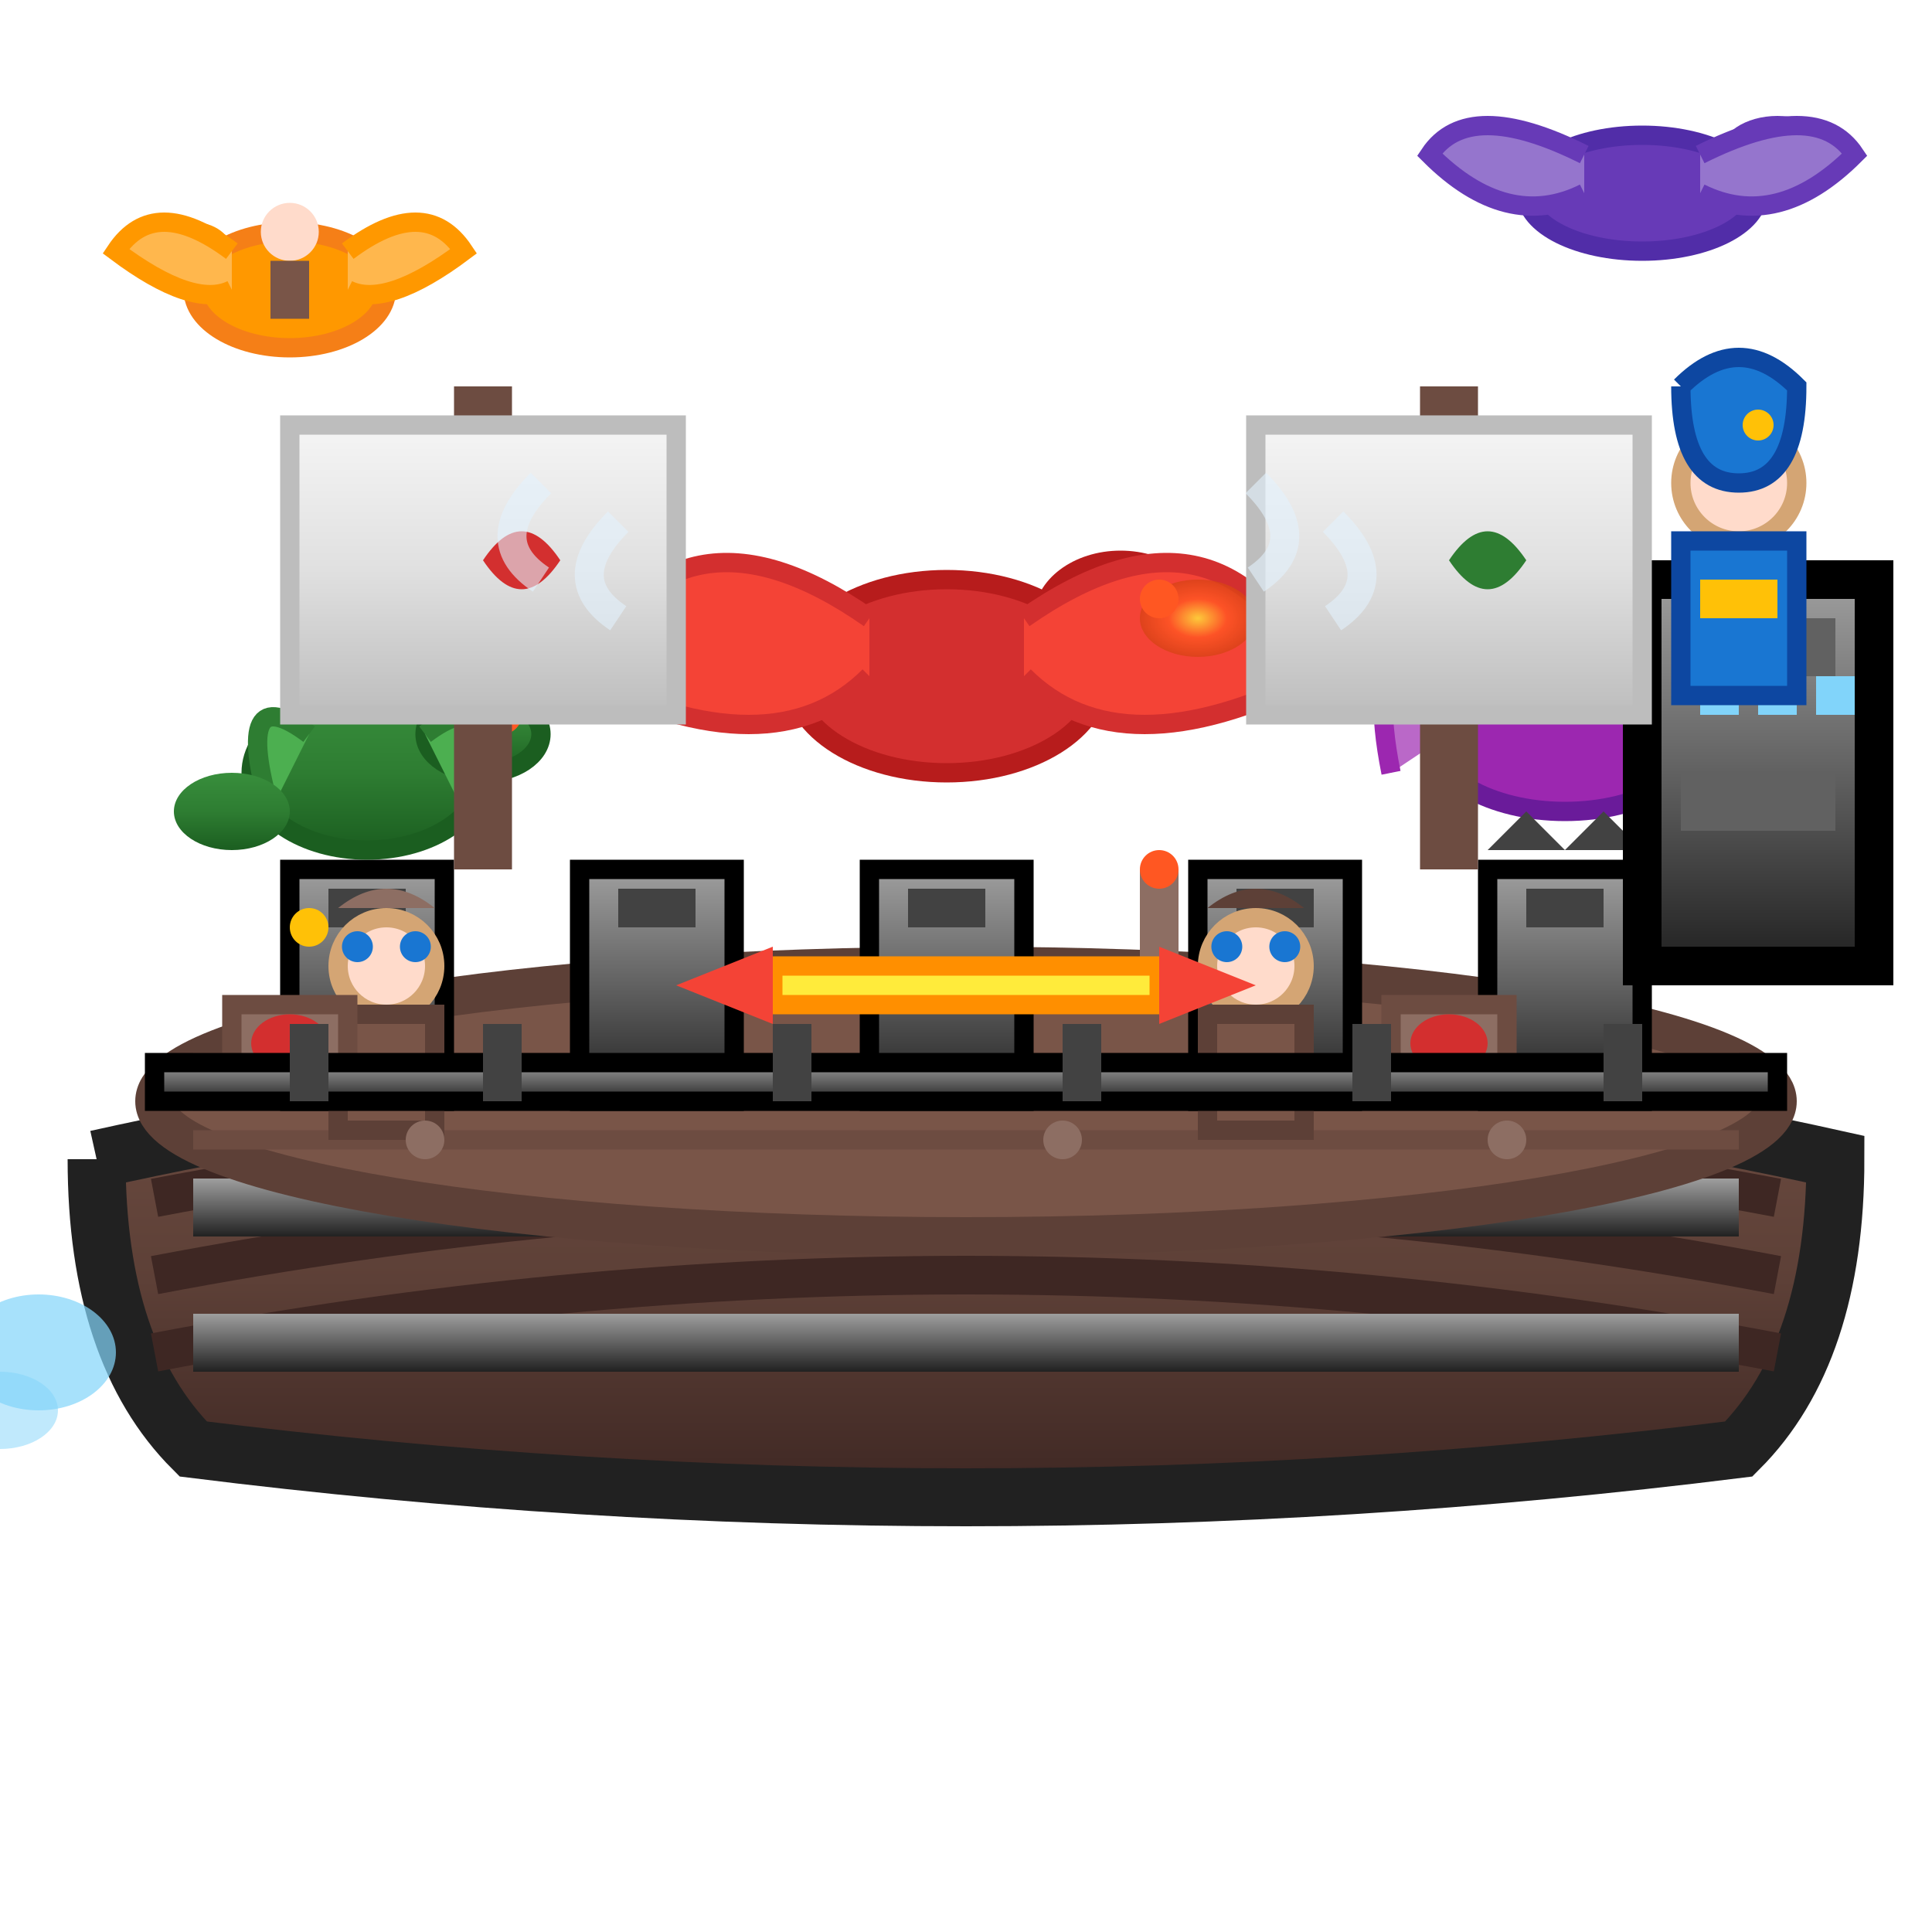
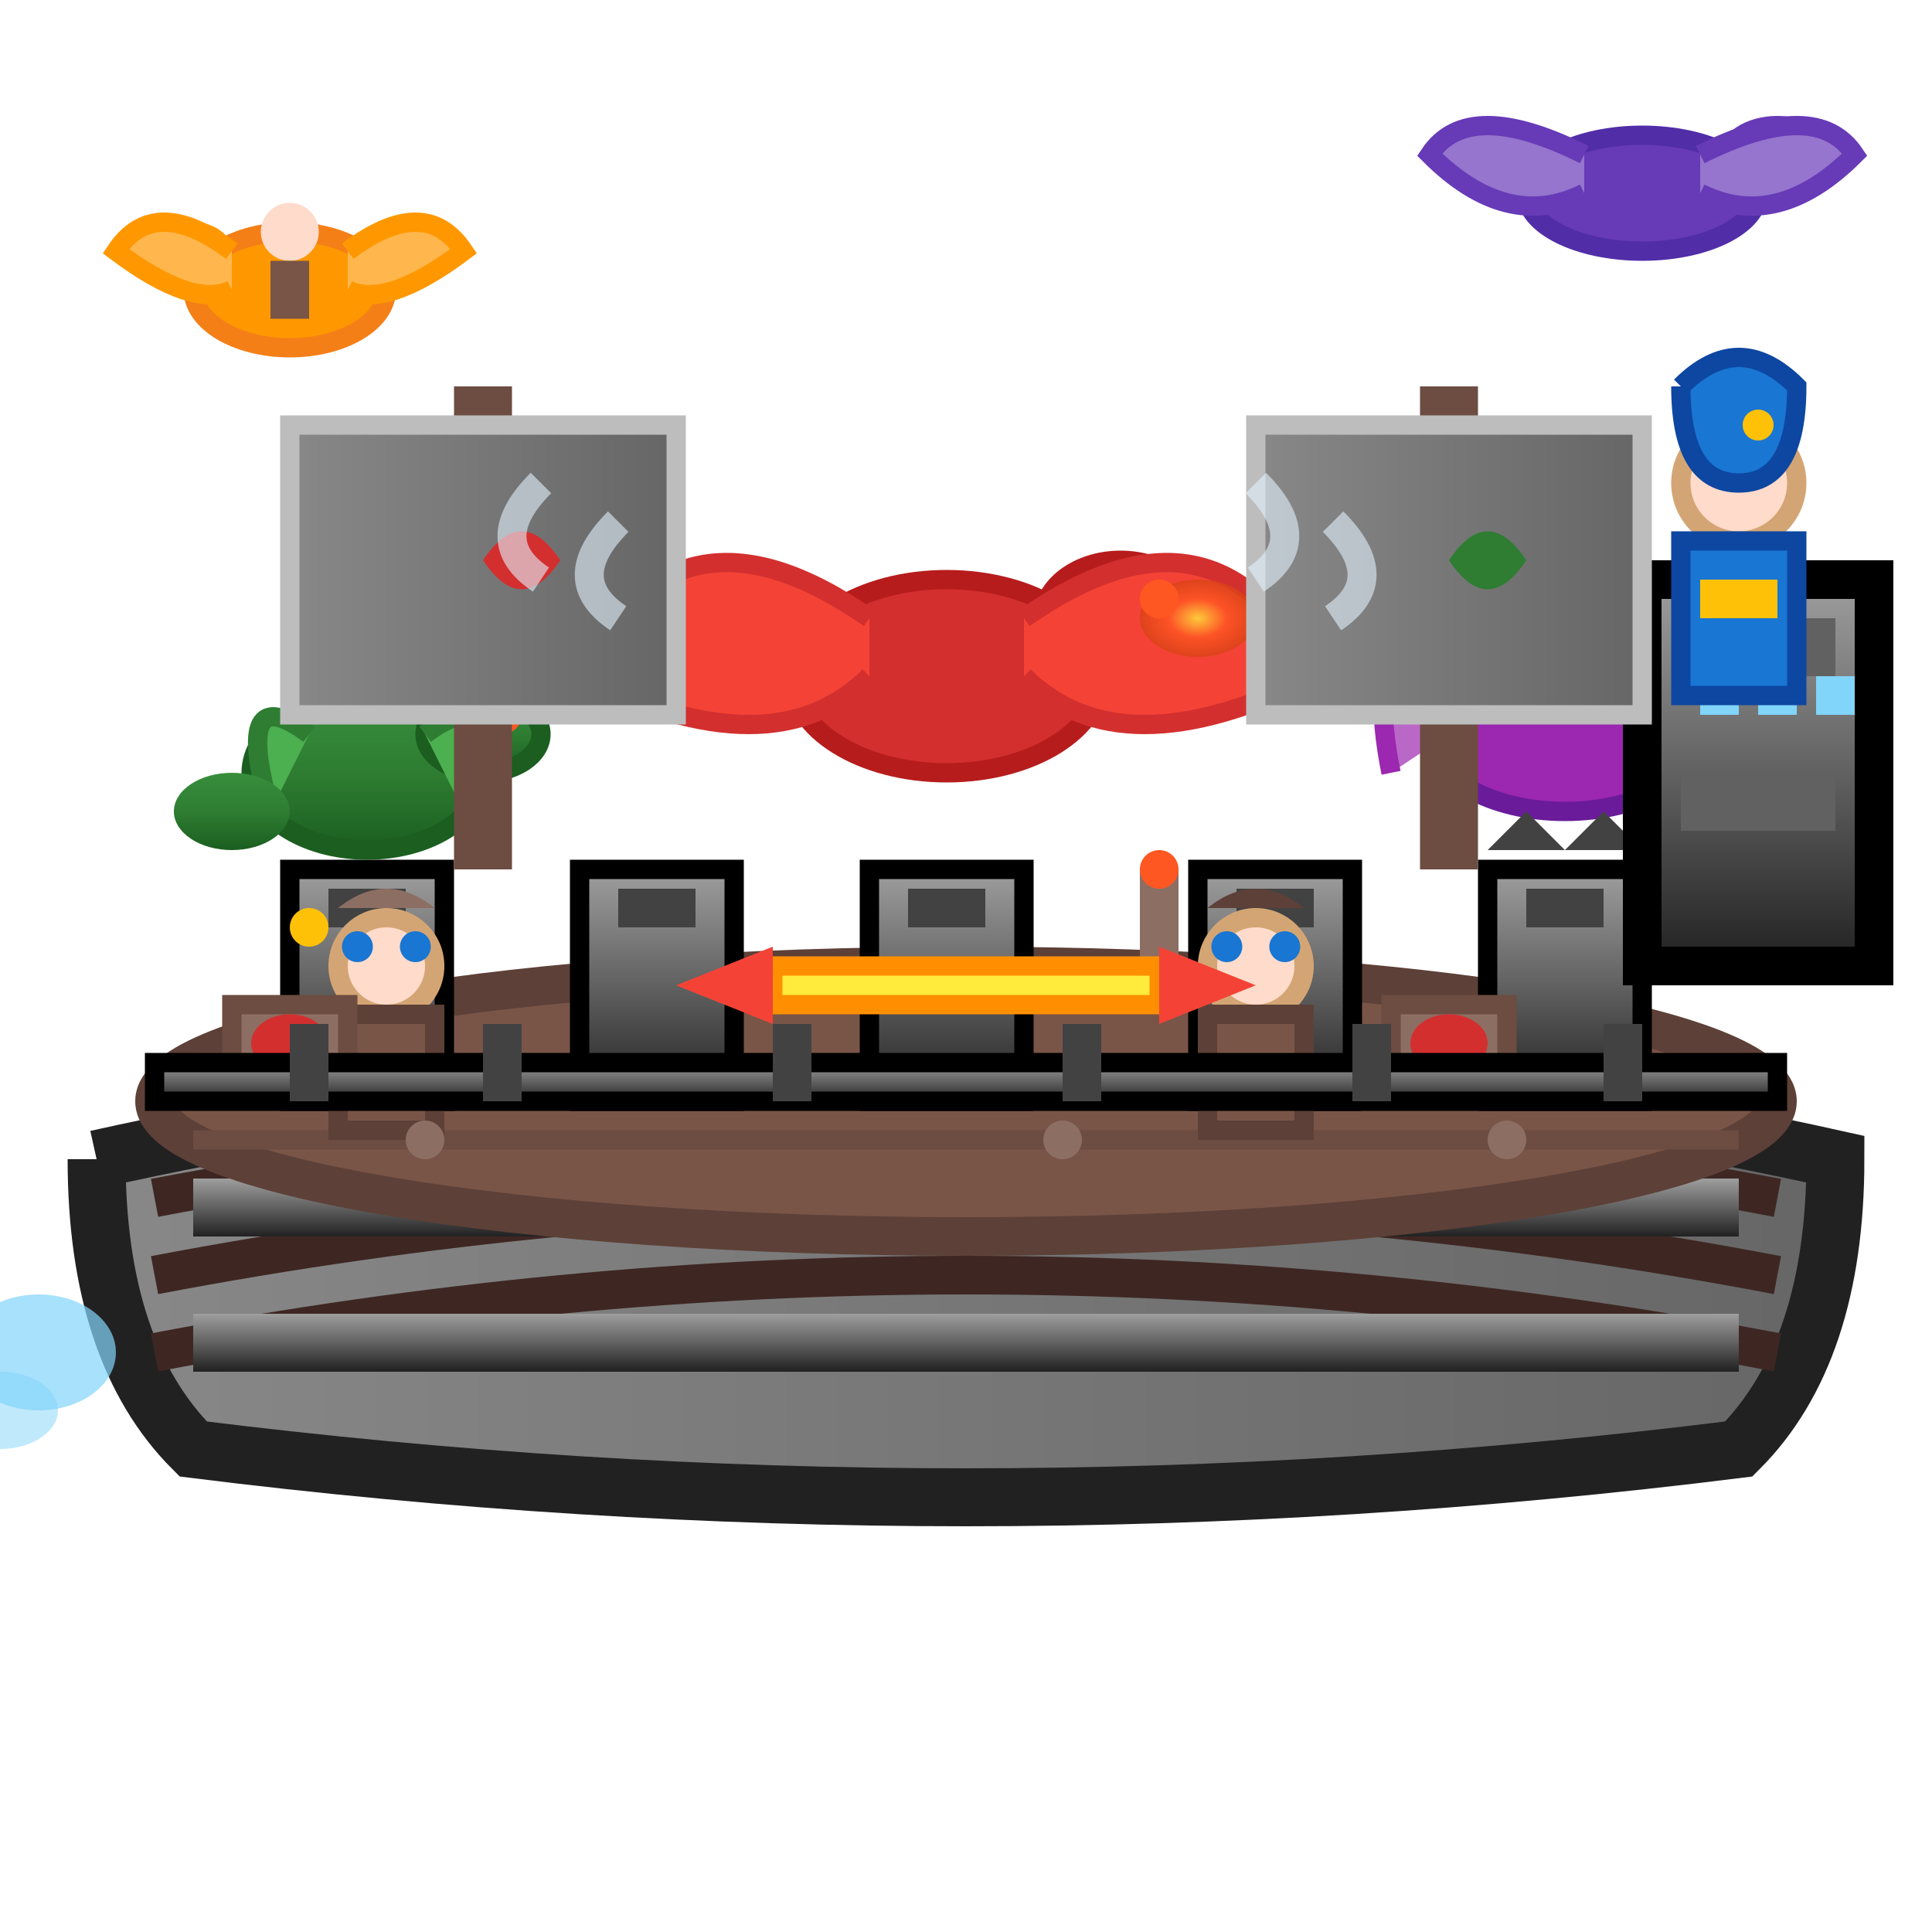
<svg xmlns="http://www.w3.org/2000/svg" viewBox="0 0 100 100">
  <defs>
+     <linearGradient id="playerColor">
+       <stop offset="0%" stop-color="#888888" />
+       <stop offset="100%" stop-color="#666666" />
+     </linearGradient>
    <linearGradient id="hullGrad" x1="0%" y1="0%" x2="0%" y2="100%">
      <stop offset="0%" stop-color="#6d4c41" />
      <stop offset="50%" stop-color="#5d4037" />
      <stop offset="100%" stop-color="#3e2723" />
    </linearGradient>
    <linearGradient id="metalGrad" x1="0%" y1="0%" x2="0%" y2="100%">
      <stop offset="0%" stop-color="#9e9e9e" />
      <stop offset="50%" stop-color="#616161" />
      <stop offset="100%" stop-color="#212121" />
    </linearGradient>
    <linearGradient id="dragonGrad" x1="0%" y1="0%" x2="0%" y2="100%">
      <stop offset="0%" stop-color="#388e3c" />
      <stop offset="50%" stop-color="#2e7d32" />
      <stop offset="100%" stop-color="#1b5e20" />
    </linearGradient>
    <radialGradient id="fireGrad" cx="50%" cy="50%">
      <stop offset="0%" stop-color="#ffeb3b" />
      <stop offset="50%" stop-color="#ff5722" />
      <stop offset="100%" stop-color="#d84315" />
    </radialGradient>
    <linearGradient id="sailGrad" x1="0%" y1="0%" x2="0%" y2="100%">
      <stop offset="0%" stop-color="#f5f5f5" />
      <stop offset="50%" stop-color="#e0e0e0" />
      <stop offset="100%" stop-color="#bdbdbd" />
    </linearGradient>
  </defs>
-   <path d="M5 60 Q50 50 95 60 Q95 70 90 75 Q50 80 10 75 Q5 70 5 60" fill="url(#hullGrad)" stroke="#212121" stroke-width="3" />
+   <path d="M5 60 Q50 50 95 60 Q95 70 90 75 Q50 80 10 75 Q5 70 5 60" fill="url(#playerColor)" stroke="#212121" stroke-width="3" />
  <path d="M8 62 Q50 54 92 62" stroke="#3e2723" stroke-width="2" fill="none" />
  <path d="M8 66 Q50 58 92 66" stroke="#3e2723" stroke-width="2" fill="none" />
  <path d="M8 70 Q50 62 92 70" stroke="#3e2723" stroke-width="2" fill="none" />
  <rect x="10" y="61" width="80" height="3" fill="url(#metalGrad)" />
  <rect x="10" y="68" width="80" height="3" fill="url(#metalGrad)" />
  <ellipse cx="50" cy="57" rx="42" ry="7" fill="#795548" stroke="#5d4037" stroke-width="2" />
  <line x1="10" y1="55" x2="90" y2="55" stroke="#6d4c41" stroke-width="1" />
  <line x1="10" y1="57" x2="90" y2="57" stroke="#6d4c41" stroke-width="1" />
  <line x1="10" y1="59" x2="90" y2="59" stroke="#6d4c41" stroke-width="1" />
  <rect x="15" y="45" width="8" height="12" fill="url(#metalGrad)" stroke="#000" stroke-width="1" />
  <rect x="30" y="45" width="8" height="12" fill="url(#metalGrad)" stroke="#000" stroke-width="1" />
  <rect x="45" y="45" width="8" height="12" fill="url(#metalGrad)" stroke="#000" stroke-width="1" />
  <rect x="62" y="45" width="8" height="12" fill="url(#metalGrad)" stroke="#000" stroke-width="1" />
  <rect x="77" y="45" width="8" height="12" fill="url(#metalGrad)" stroke="#000" stroke-width="1" />
  <line x1="17" y1="47" x2="21" y2="47" stroke="#424242" stroke-width="2" />
  <line x1="32" y1="47" x2="36" y2="47" stroke="#424242" stroke-width="2" />
  <line x1="47" y1="47" x2="51" y2="47" stroke="#424242" stroke-width="2" />
  <line x1="64" y1="47" x2="68" y2="47" stroke="#424242" stroke-width="2" />
  <line x1="79" y1="47" x2="83" y2="47" stroke="#424242" stroke-width="2" />
  <ellipse cx="19" cy="40" rx="6" ry="4" fill="url(#dragonGrad)" stroke="#1b5e20" stroke-width="1" />
  <ellipse cx="25" cy="38" rx="3" ry="2" fill="url(#dragonGrad)" stroke="#1b5e20" stroke-width="1" />
  <path d="M16 38 Q12 35 14 42" fill="#4caf50" stroke="#2e7d32" stroke-width="1" />
  <path d="M22 38 Q26 35 24 42" fill="#4caf50" stroke="#2e7d32" stroke-width="1" />
  <circle cx="26" cy="37" r="1" fill="#ff5722" />
  <ellipse cx="12" cy="42" rx="3" ry="2" fill="url(#dragonGrad)" />
  <ellipse cx="49" cy="35" rx="8" ry="5" fill="#d32f2f" stroke="#b71c1c" stroke-width="1" />
  <ellipse cx="58" cy="32" rx="4" ry="3" fill="#d32f2f" stroke="#b71c1c" stroke-width="1" />
  <path d="M45 32 Q35 25 30 35 Q40 40 45 35" fill="#f44336" stroke="#d32f2f" stroke-width="1" />
  <path d="M53 32 Q63 25 68 35 Q58 40 53 35" fill="#f44336" stroke="#d32f2f" stroke-width="1" />
  <ellipse cx="62" cy="32" rx="3" ry="2" fill="url(#fireGrad)" opacity="0.8" />
  <circle cx="60" cy="31" r="1" fill="#ff5722" />
  <ellipse cx="81" cy="38" rx="7" ry="4" fill="#9c27b0" stroke="#6a1b9a" stroke-width="1" />
  <ellipse cx="87" cy="36" rx="3" ry="2" fill="#9c27b0" stroke="#6a1b9a" stroke-width="1" />
  <path d="M78 36 Q70 30 72 40" fill="#ba68c8" stroke="#9c27b0" stroke-width="1" />
  <path d="M84 36 Q92 30 90 40" fill="#ba68c8" stroke="#9c27b0" stroke-width="1" />
  <polygon points="79,42 77,44 81,44" fill="#424242" />
  <polygon points="83,42 81,44 85,44" fill="#424242" />
  <rect x="85" y="30" width="12" height="20" fill="url(#metalGrad)" stroke="#000" stroke-width="2" />
  <rect x="87" y="32" width="8" height="3" fill="#616161" />
  <rect x="87" y="40" width="8" height="3" fill="#616161" />
  <rect x="88" y="35" width="2" height="2" fill="#81d4fa" />
  <rect x="91" y="35" width="2" height="2" fill="#81d4fa" />
  <rect x="94" y="35" width="2" height="2" fill="#81d4fa" />
  <circle cx="20" cy="50" r="2.5" fill="#ffdbcb" stroke="#d4a574" stroke-width="1" />
  <path d="M17.5 47 Q20 45 22.5 47" fill="#8d6e63" />
  <circle cx="18.5" cy="49" r="0.8" fill="#1976d2" />
  <circle cx="21.5" cy="49" r="0.8" fill="#1976d2" />
  <rect x="17.5" y="52.5" width="5" height="6" fill="#795548" stroke="#5d4037" stroke-width="1" />
  <circle cx="16" cy="48" r="1" fill="#ffc107" />
  <circle cx="65" cy="50" r="2.5" fill="#ffdbcb" stroke="#d4a574" stroke-width="1" />
  <path d="M62.5 47 Q65 45 67.5 47" fill="#5d4037" />
  <circle cx="63.5" cy="49" r="0.8" fill="#1976d2" />
  <circle cx="66.5" cy="49" r="0.8" fill="#1976d2" />
  <rect x="62.5" y="52.5" width="5" height="6" fill="#795548" stroke="#5d4037" stroke-width="1" />
  <line x1="60" y1="45" x2="60" y2="52" stroke="#8d6e63" stroke-width="2" />
  <circle cx="60" cy="45" r="1" fill="#ff5722" />
  <circle cx="90" cy="25" r="3" fill="#ffdbcb" stroke="#d4a574" stroke-width="1" />
  <path d="M87 20 Q90 17 93 20 Q93 25 90 25 Q87 25 87 20" fill="#1976d2" stroke="#0d47a1" stroke-width="1" />
  <circle cx="91" cy="22" r="0.8" fill="#ffc107" />
  <rect x="87" y="28" width="6" height="8" fill="#1976d2" stroke="#0d47a1" stroke-width="1" />
  <rect x="88" y="30" width="4" height="2" fill="#ffc107" />
  <rect x="12" y="52" width="6" height="4" fill="#8d6e63" stroke="#6d4c41" stroke-width="1" />
  <rect x="72" y="52" width="6" height="4" fill="#8d6e63" stroke="#6d4c41" stroke-width="1" />
  <ellipse cx="15" cy="54" rx="2" ry="1.5" fill="#d32f2f" />
  <ellipse cx="75" cy="54" rx="2" ry="1.5" fill="#d32f2f" />
  <line x1="25" y1="20" x2="25" y2="45" stroke="#6d4c41" stroke-width="3" />
  <line x1="75" y1="20" x2="75" y2="45" stroke="#6d4c41" stroke-width="3" />
-   <rect x="15" y="22" width="20" height="15" fill="url(#sailGrad)" stroke="#bdbdbd" stroke-width="1" />
-   <rect x="65" y="22" width="20" height="15" fill="url(#sailGrad)" stroke="#bdbdbd" stroke-width="1" />
+   <rect x="15" y="22" width="20" height="15" fill="url(#playerColor)" stroke="#bdbdbd" stroke-width="1" />
+   <rect x="65" y="22" width="20" height="15" fill="url(#playerColor)" stroke="#bdbdbd" stroke-width="1" />
  <path d="M25 29 Q27 26 29 29 Q27 32 25 29" fill="#d32f2f" />
  <path d="M75 29 Q77 26 79 29 Q77 32 75 29" fill="#2e7d32" />
  <ellipse cx="15" cy="15" rx="5" ry="3" fill="#ff9800" stroke="#f57f17" stroke-width="1" />
  <ellipse cx="10" cy="13" rx="2" ry="1.5" fill="#ff9800" />
  <path d="M12 13 Q8 10 6 13 Q10 16 12 15" fill="#ffb74d" stroke="#ff9800" stroke-width="1" />
  <path d="M18 13 Q22 10 24 13 Q20 16 18 15" fill="#ffb74d" stroke="#ff9800" stroke-width="1" />
  <circle cx="15" cy="12" r="1.5" fill="#ffdbcb" />
  <rect x="14" y="13.5" width="2" height="3" fill="#795548" />
  <ellipse cx="85" cy="10" rx="6" ry="3" fill="#673ab7" stroke="#512da8" stroke-width="1" />
  <ellipse cx="92" cy="8" rx="3" ry="2" fill="#673ab7" />
  <path d="M82 8 Q76 5 74 8 Q78 12 82 10" fill="#9575cd" stroke="#673ab7" stroke-width="1" />
  <path d="M88 8 Q94 5 96 8 Q92 12 88 10" fill="#9575cd" stroke="#673ab7" stroke-width="1" />
  <rect x="40" y="50" width="20" height="2" fill="#ffeb3b" stroke="#ff8f00" stroke-width="1" />
  <polygon points="35,51 40,49 40,53" fill="#f44336" />
  <polygon points="65,51 60,49 60,53" fill="#f44336" />
  <ellipse cx="2" cy="70" rx="4" ry="3" fill="#81d4fa" opacity="0.7" />
  <ellipse cx="0" cy="73" rx="3" ry="2" fill="#81d4fa" opacity="0.5" />
  <ellipse cx="-2" cy="75" rx="2" ry="1.5" fill="#81d4fa" opacity="0.3" />
  <circle cx="22" cy="59" r="1" fill="#8d6e63" />
  <circle cx="55" cy="59" r="1" fill="#8d6e63" />
  <circle cx="78" cy="59" r="1" fill="#8d6e63" />
  <rect x="8" y="55" width="84" height="2" fill="url(#metalGrad)" stroke="#000" stroke-width="1" />
  <rect x="15" y="53" width="2" height="4" fill="#424242" />
  <rect x="25" y="53" width="2" height="4" fill="#424242" />
  <rect x="40" y="53" width="2" height="4" fill="#424242" />
  <rect x="55" y="53" width="2" height="4" fill="#424242" />
  <rect x="70" y="53" width="2" height="4" fill="#424242" />
  <rect x="83" y="53" width="2" height="4" fill="#424242" />
  <path d="M28 30 Q25 28 28 25" stroke="#e3f2fd" stroke-width="1.5" fill="none" opacity="0.6" />
  <path d="M32 32 Q29 30 32 27" stroke="#e3f2fd" stroke-width="1.5" fill="none" opacity="0.6" />
  <path d="M65 30 Q68 28 65 25" stroke="#e3f2fd" stroke-width="1.5" fill="none" opacity="0.6" />
  <path d="M69 32 Q72 30 69 27" stroke="#e3f2fd" stroke-width="1.5" fill="none" opacity="0.6" />
</svg>
